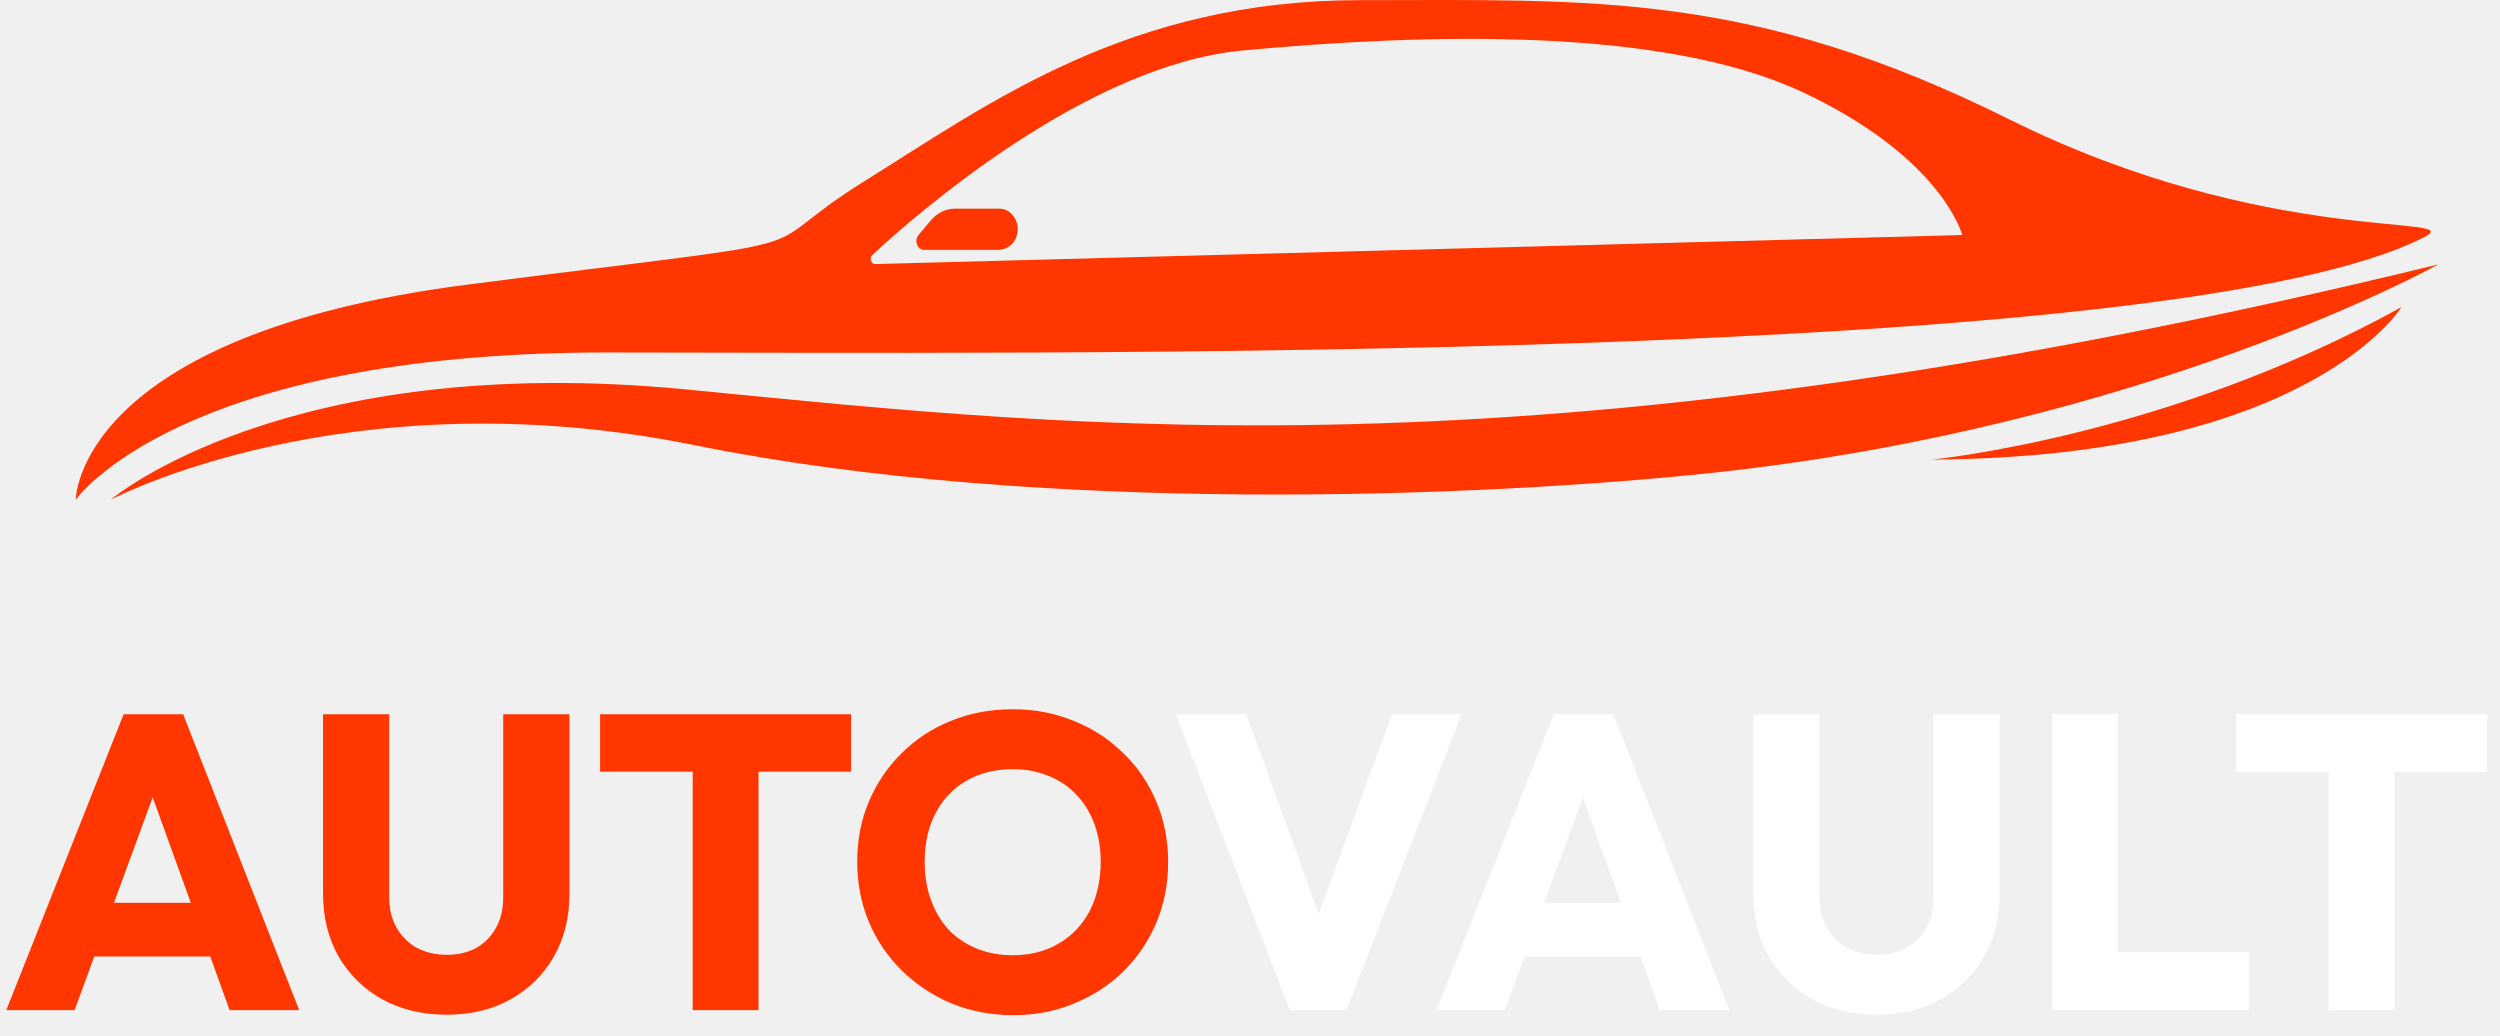
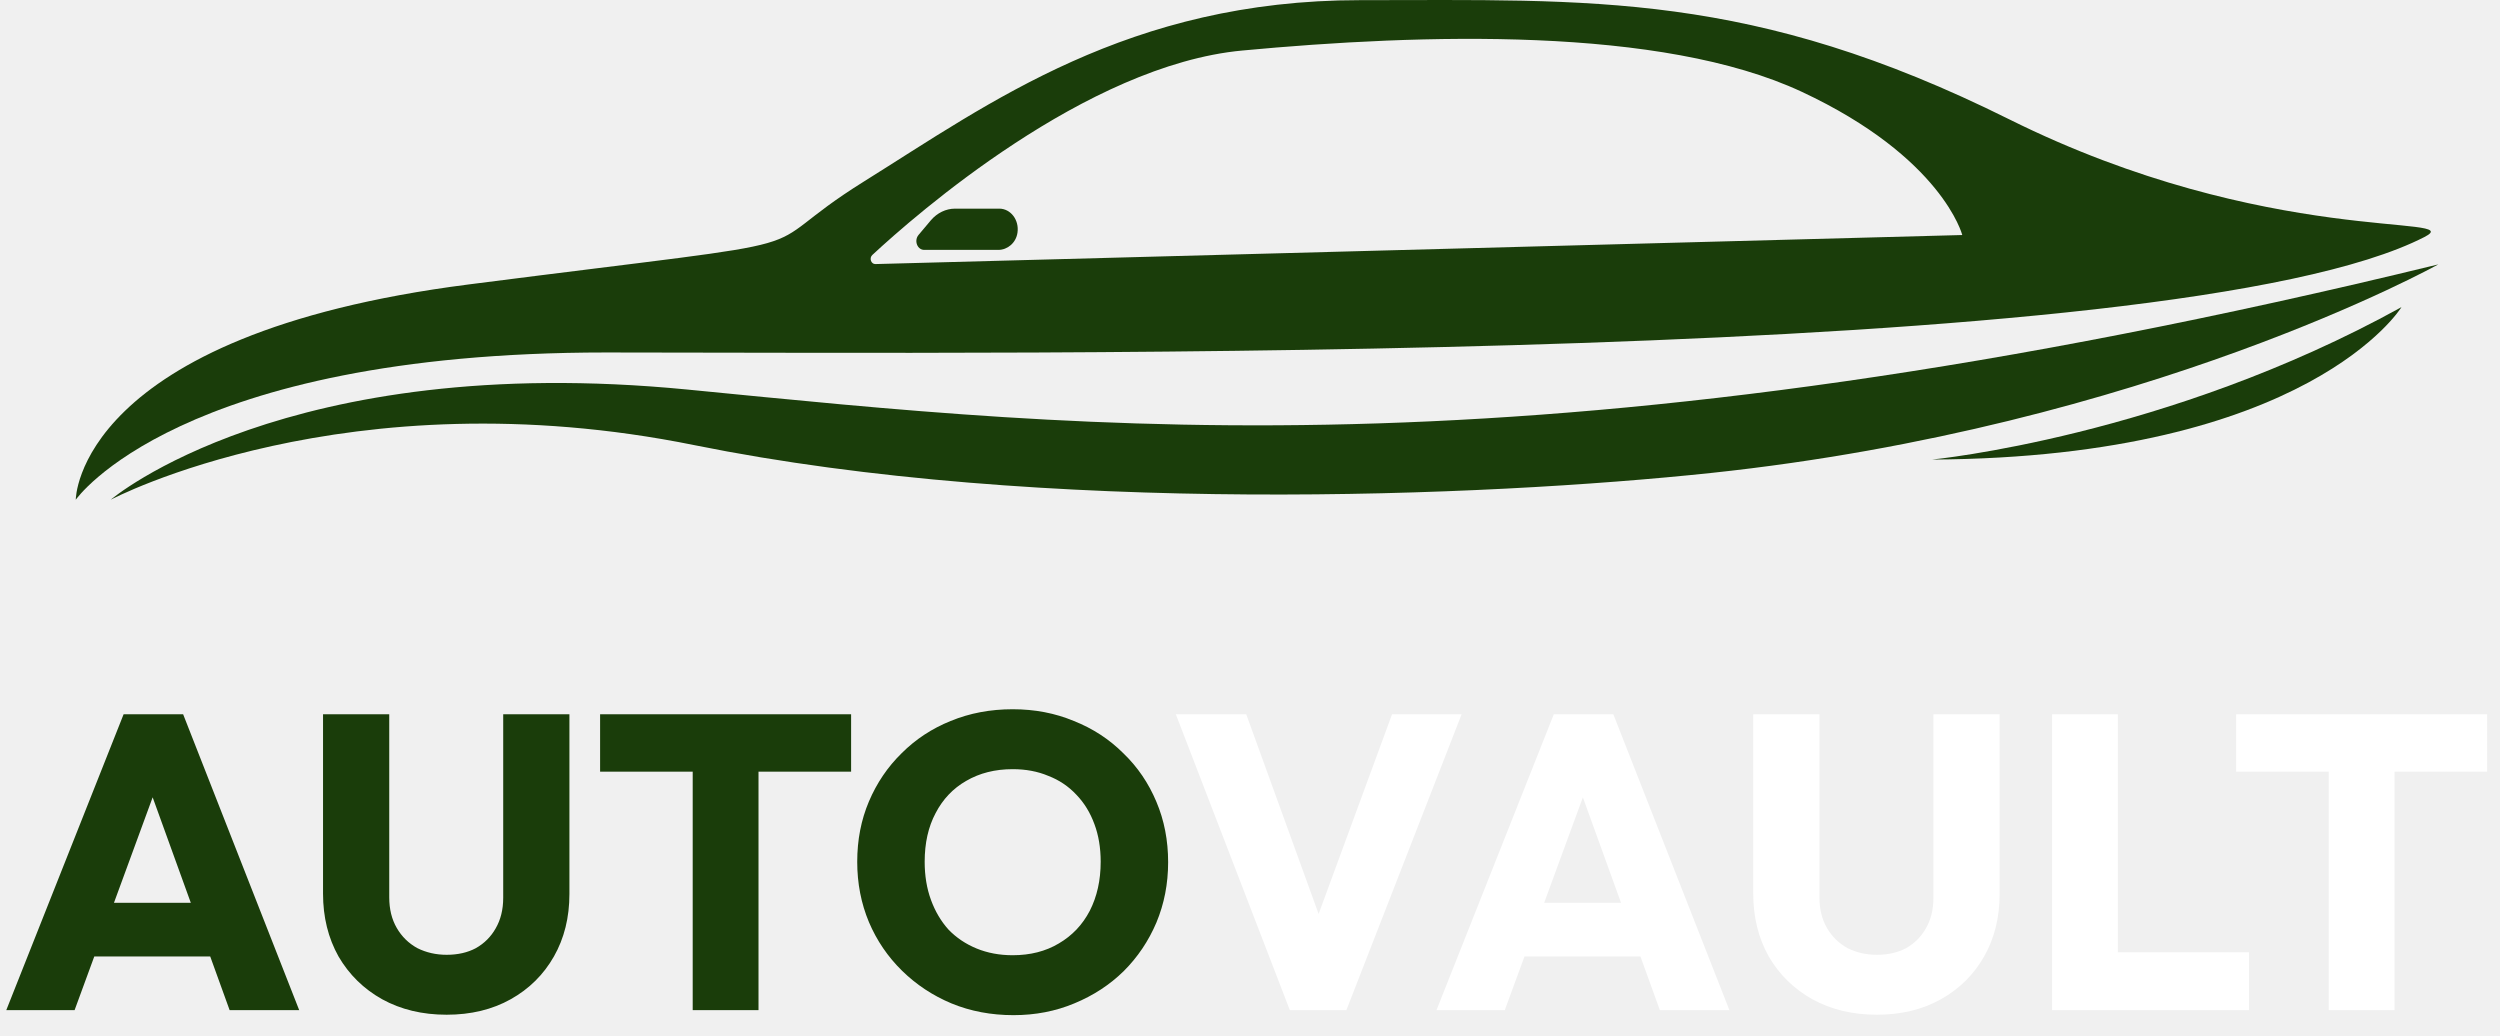
<svg xmlns="http://www.w3.org/2000/svg" width="99" height="41" viewBox="0 0 99 41" fill="none">
-   <path d="M0.249 40.001L4.895 28.285H7.252L11.848 40.001H9.093L5.576 30.276H6.521L2.954 40.001H0.249ZM2.887 37.877V35.752H9.276V37.877H2.887ZM17.687 40.183C16.724 40.183 15.873 39.978 15.131 39.569C14.401 39.16 13.826 38.596 13.406 37.877C12.996 37.146 12.792 36.317 12.792 35.387V28.285H15.414V35.537C15.414 36.001 15.513 36.405 15.712 36.748C15.911 37.091 16.182 37.356 16.525 37.545C16.879 37.722 17.266 37.81 17.687 37.81C18.129 37.81 18.517 37.722 18.848 37.545C19.18 37.356 19.44 37.097 19.628 36.765C19.827 36.422 19.927 36.018 19.927 35.553V28.285H22.549V35.404C22.549 36.333 22.344 37.157 21.935 37.877C21.526 38.596 20.956 39.16 20.226 39.569C19.496 39.978 18.649 40.183 17.687 40.183ZM27.431 40.001V28.451H30.037V40.001H27.431ZM23.764 30.559V28.285H33.704V30.559H23.764ZM40.135 40.2C39.25 40.2 38.431 40.045 37.679 39.735C36.938 39.425 36.285 38.994 35.721 38.441C35.157 37.888 34.72 37.246 34.41 36.516C34.1 35.775 33.946 34.978 33.946 34.126C33.946 33.263 34.1 32.467 34.41 31.737C34.72 31.007 35.151 30.37 35.705 29.828C36.258 29.275 36.905 28.849 37.646 28.551C38.398 28.241 39.217 28.086 40.102 28.086C40.976 28.086 41.783 28.241 42.525 28.551C43.277 28.849 43.929 29.275 44.483 29.828C45.047 30.37 45.484 31.012 45.794 31.753C46.103 32.483 46.258 33.28 46.258 34.143C46.258 34.995 46.103 35.791 45.794 36.532C45.484 37.263 45.052 37.904 44.499 38.457C43.946 38.999 43.293 39.425 42.541 39.735C41.8 40.045 40.998 40.2 40.135 40.2ZM40.102 37.827C40.799 37.827 41.407 37.672 41.927 37.362C42.458 37.052 42.867 36.621 43.155 36.068C43.443 35.504 43.587 34.856 43.587 34.126C43.587 33.573 43.504 33.075 43.338 32.633C43.172 32.179 42.934 31.792 42.624 31.471C42.314 31.139 41.944 30.89 41.512 30.724C41.092 30.547 40.622 30.459 40.102 30.459C39.405 30.459 38.791 30.614 38.26 30.924C37.74 31.222 37.336 31.648 37.049 32.201C36.761 32.743 36.617 33.385 36.617 34.126C36.617 34.679 36.7 35.183 36.866 35.636C37.032 36.09 37.264 36.483 37.563 36.815C37.873 37.135 38.243 37.384 38.675 37.561C39.106 37.738 39.582 37.827 40.102 37.827Z" fill="#FF3600" />
+   <path d="M0.249 40.001L4.895 28.285H7.252L11.848 40.001H9.093L5.576 30.276H6.521L2.954 40.001H0.249ZM2.887 37.877V35.752H9.276V37.877H2.887ZM17.687 40.183C16.724 40.183 15.873 39.978 15.131 39.569C14.401 39.16 13.826 38.596 13.406 37.877C12.996 37.146 12.792 36.317 12.792 35.387V28.285H15.414V35.537C15.414 36.001 15.513 36.405 15.712 36.748C15.911 37.091 16.182 37.356 16.525 37.545C16.879 37.722 17.266 37.81 17.687 37.81C18.129 37.81 18.517 37.722 18.848 37.545C19.18 37.356 19.44 37.097 19.628 36.765C19.827 36.422 19.927 36.018 19.927 35.553V28.285H22.549V35.404C22.549 36.333 22.344 37.157 21.935 37.877C21.526 38.596 20.956 39.16 20.226 39.569C19.496 39.978 18.649 40.183 17.687 40.183ZM27.431 40.001V28.451H30.037V40.001H27.431ZM23.764 30.559V28.285H33.704V30.559H23.764ZM40.135 40.2C39.25 40.2 38.431 40.045 37.679 39.735C36.938 39.425 36.285 38.994 35.721 38.441C35.157 37.888 34.72 37.246 34.41 36.516C34.1 35.775 33.946 34.978 33.946 34.126C33.946 33.263 34.1 32.467 34.41 31.737C34.72 31.007 35.151 30.37 35.705 29.828C36.258 29.275 36.905 28.849 37.646 28.551C38.398 28.241 39.217 28.086 40.102 28.086C40.976 28.086 41.783 28.241 42.525 28.551C43.277 28.849 43.929 29.275 44.483 29.828C45.047 30.37 45.484 31.012 45.794 31.753C46.103 32.483 46.258 33.28 46.258 34.143C46.258 34.995 46.103 35.791 45.794 36.532C45.484 37.263 45.052 37.904 44.499 38.457C43.946 38.999 43.293 39.425 42.541 39.735C41.8 40.045 40.998 40.2 40.135 40.2ZM40.102 37.827C40.799 37.827 41.407 37.672 41.927 37.362C42.458 37.052 42.867 36.621 43.155 36.068C43.443 35.504 43.587 34.856 43.587 34.126C43.587 33.573 43.504 33.075 43.338 32.633C43.172 32.179 42.934 31.792 42.624 31.471C42.314 31.139 41.944 30.89 41.512 30.724C41.092 30.547 40.622 30.459 40.102 30.459C39.405 30.459 38.791 30.614 38.26 30.924C37.74 31.222 37.336 31.648 37.049 32.201C36.761 32.743 36.617 33.385 36.617 34.126C36.617 34.679 36.7 35.183 36.866 35.636C37.032 36.09 37.264 36.483 37.563 36.815C37.873 37.135 38.243 37.384 38.675 37.561C39.106 37.738 39.582 37.827 40.102 37.827Z" fill="#1A3D0A" />
  <path d="M51.077 40.001L46.563 28.285H49.351L52.786 37.76H51.641L55.125 28.285H57.88L53.317 40.001H51.077ZM56.885 40.001L61.531 28.285H63.888L68.484 40.001H65.73L62.212 30.276H63.158L59.59 40.001H56.885ZM59.523 37.877V35.752H65.912V37.877H59.523ZM74.323 40.183C73.361 40.183 72.509 39.978 71.768 39.569C71.037 39.16 70.462 38.596 70.042 37.877C69.632 37.146 69.428 36.317 69.428 35.387V28.285H72.05V35.537C72.05 36.001 72.149 36.405 72.348 36.748C72.547 37.091 72.819 37.356 73.161 37.545C73.515 37.722 73.903 37.81 74.323 37.81C74.766 37.81 75.153 37.722 75.485 37.545C75.816 37.356 76.076 37.097 76.264 36.765C76.464 36.422 76.563 36.018 76.563 35.553V28.285H79.185V35.404C79.185 36.333 78.98 37.157 78.571 37.877C78.162 38.596 77.592 39.16 76.862 39.569C76.132 39.978 75.285 40.183 74.323 40.183ZM81.262 40.001V28.285H83.867V40.001H81.262ZM83.269 40.001V37.711H89.061V40.001H83.269ZM92.219 40.001V28.451H94.824V40.001H92.219ZM88.551 30.559V28.285H98.491V30.559H88.551Z" fill="white" />
-   <path d="M96.009 9.385C97.801 8.465 89.791 9.808 79.571 4.728C69.349 -0.36 63.022 0.006 53.857 0.006C44.692 0.006 39.176 4.092 34.228 7.177C29.279 10.261 34.146 9.264 18.573 11.262C3 13.255 3 19.79 3 19.79C3 19.79 7.047 13.958 24.002 13.958C40.956 13.958 86.088 14.479 96.009 9.385ZM34.545 10.096C36.235 8.526 43.015 2.58 49.193 2.001C56.318 1.335 65.782 1.034 71.35 3.635C76.917 6.236 77.706 9.307 77.706 9.307L34.669 10.457C34.494 10.464 34.409 10.221 34.545 10.096Z" fill="#FF3600" />
-   <path d="M27.209 15.425C11.312 13.876 4.384 19.789 4.384 19.789C4.384 19.789 13.722 14.837 27.499 17.628C41.277 20.418 58.811 19.677 67.753 18.73C85.033 16.893 96.556 10.47 96.556 10.47C61.19 19.099 43.105 16.978 27.209 15.425Z" fill="#FF3600" />
-   <path d="M36.6 9.896H39.533C39.896 9.896 40.234 9.618 40.292 9.216C40.367 8.705 40.017 8.262 39.572 8.262H37.822C37.459 8.262 37.111 8.431 36.861 8.725L36.374 9.304C36.186 9.53 36.325 9.896 36.6 9.896Z" fill="#FF3600" />
-   <path d="M95.099 12.162C85.801 17.303 76.503 18.199 76.503 18.199C91.454 18.118 95.099 12.162 95.099 12.162Z" fill="#FF3600" />
+   <path d="M96.009 9.385C97.801 8.465 89.791 9.808 79.571 4.728C69.349 -0.36 63.022 0.006 53.857 0.006C44.692 0.006 39.176 4.092 34.228 7.177C29.279 10.261 34.146 9.264 18.573 11.262C3 13.255 3 19.79 3 19.79C3 19.79 7.047 13.958 24.002 13.958C40.956 13.958 86.088 14.479 96.009 9.385ZM34.545 10.096C36.235 8.526 43.015 2.58 49.193 2.001C56.318 1.335 65.782 1.034 71.35 3.635C76.917 6.236 77.706 9.307 77.706 9.307L34.669 10.457C34.494 10.464 34.409 10.221 34.545 10.096Z" fill="#1A3D0A" />
+   <path d="M27.209 15.425C11.312 13.876 4.384 19.789 4.384 19.789C4.384 19.789 13.722 14.837 27.499 17.628C41.277 20.418 58.811 19.677 67.753 18.73C85.033 16.893 96.556 10.47 96.556 10.47C61.19 19.099 43.105 16.978 27.209 15.425Z" fill="#1A3D0A" />
+   <path d="M36.6 9.896H39.533C39.896 9.896 40.234 9.618 40.292 9.216C40.367 8.705 40.017 8.262 39.572 8.262H37.822C37.459 8.262 37.111 8.431 36.861 8.725L36.374 9.304C36.186 9.53 36.325 9.896 36.6 9.896Z" fill="#1A3D0A" />
+   <path d="M95.099 12.162C85.801 17.303 76.503 18.199 76.503 18.199C91.454 18.118 95.099 12.162 95.099 12.162Z" fill="#1A3D0A" />
</svg>
